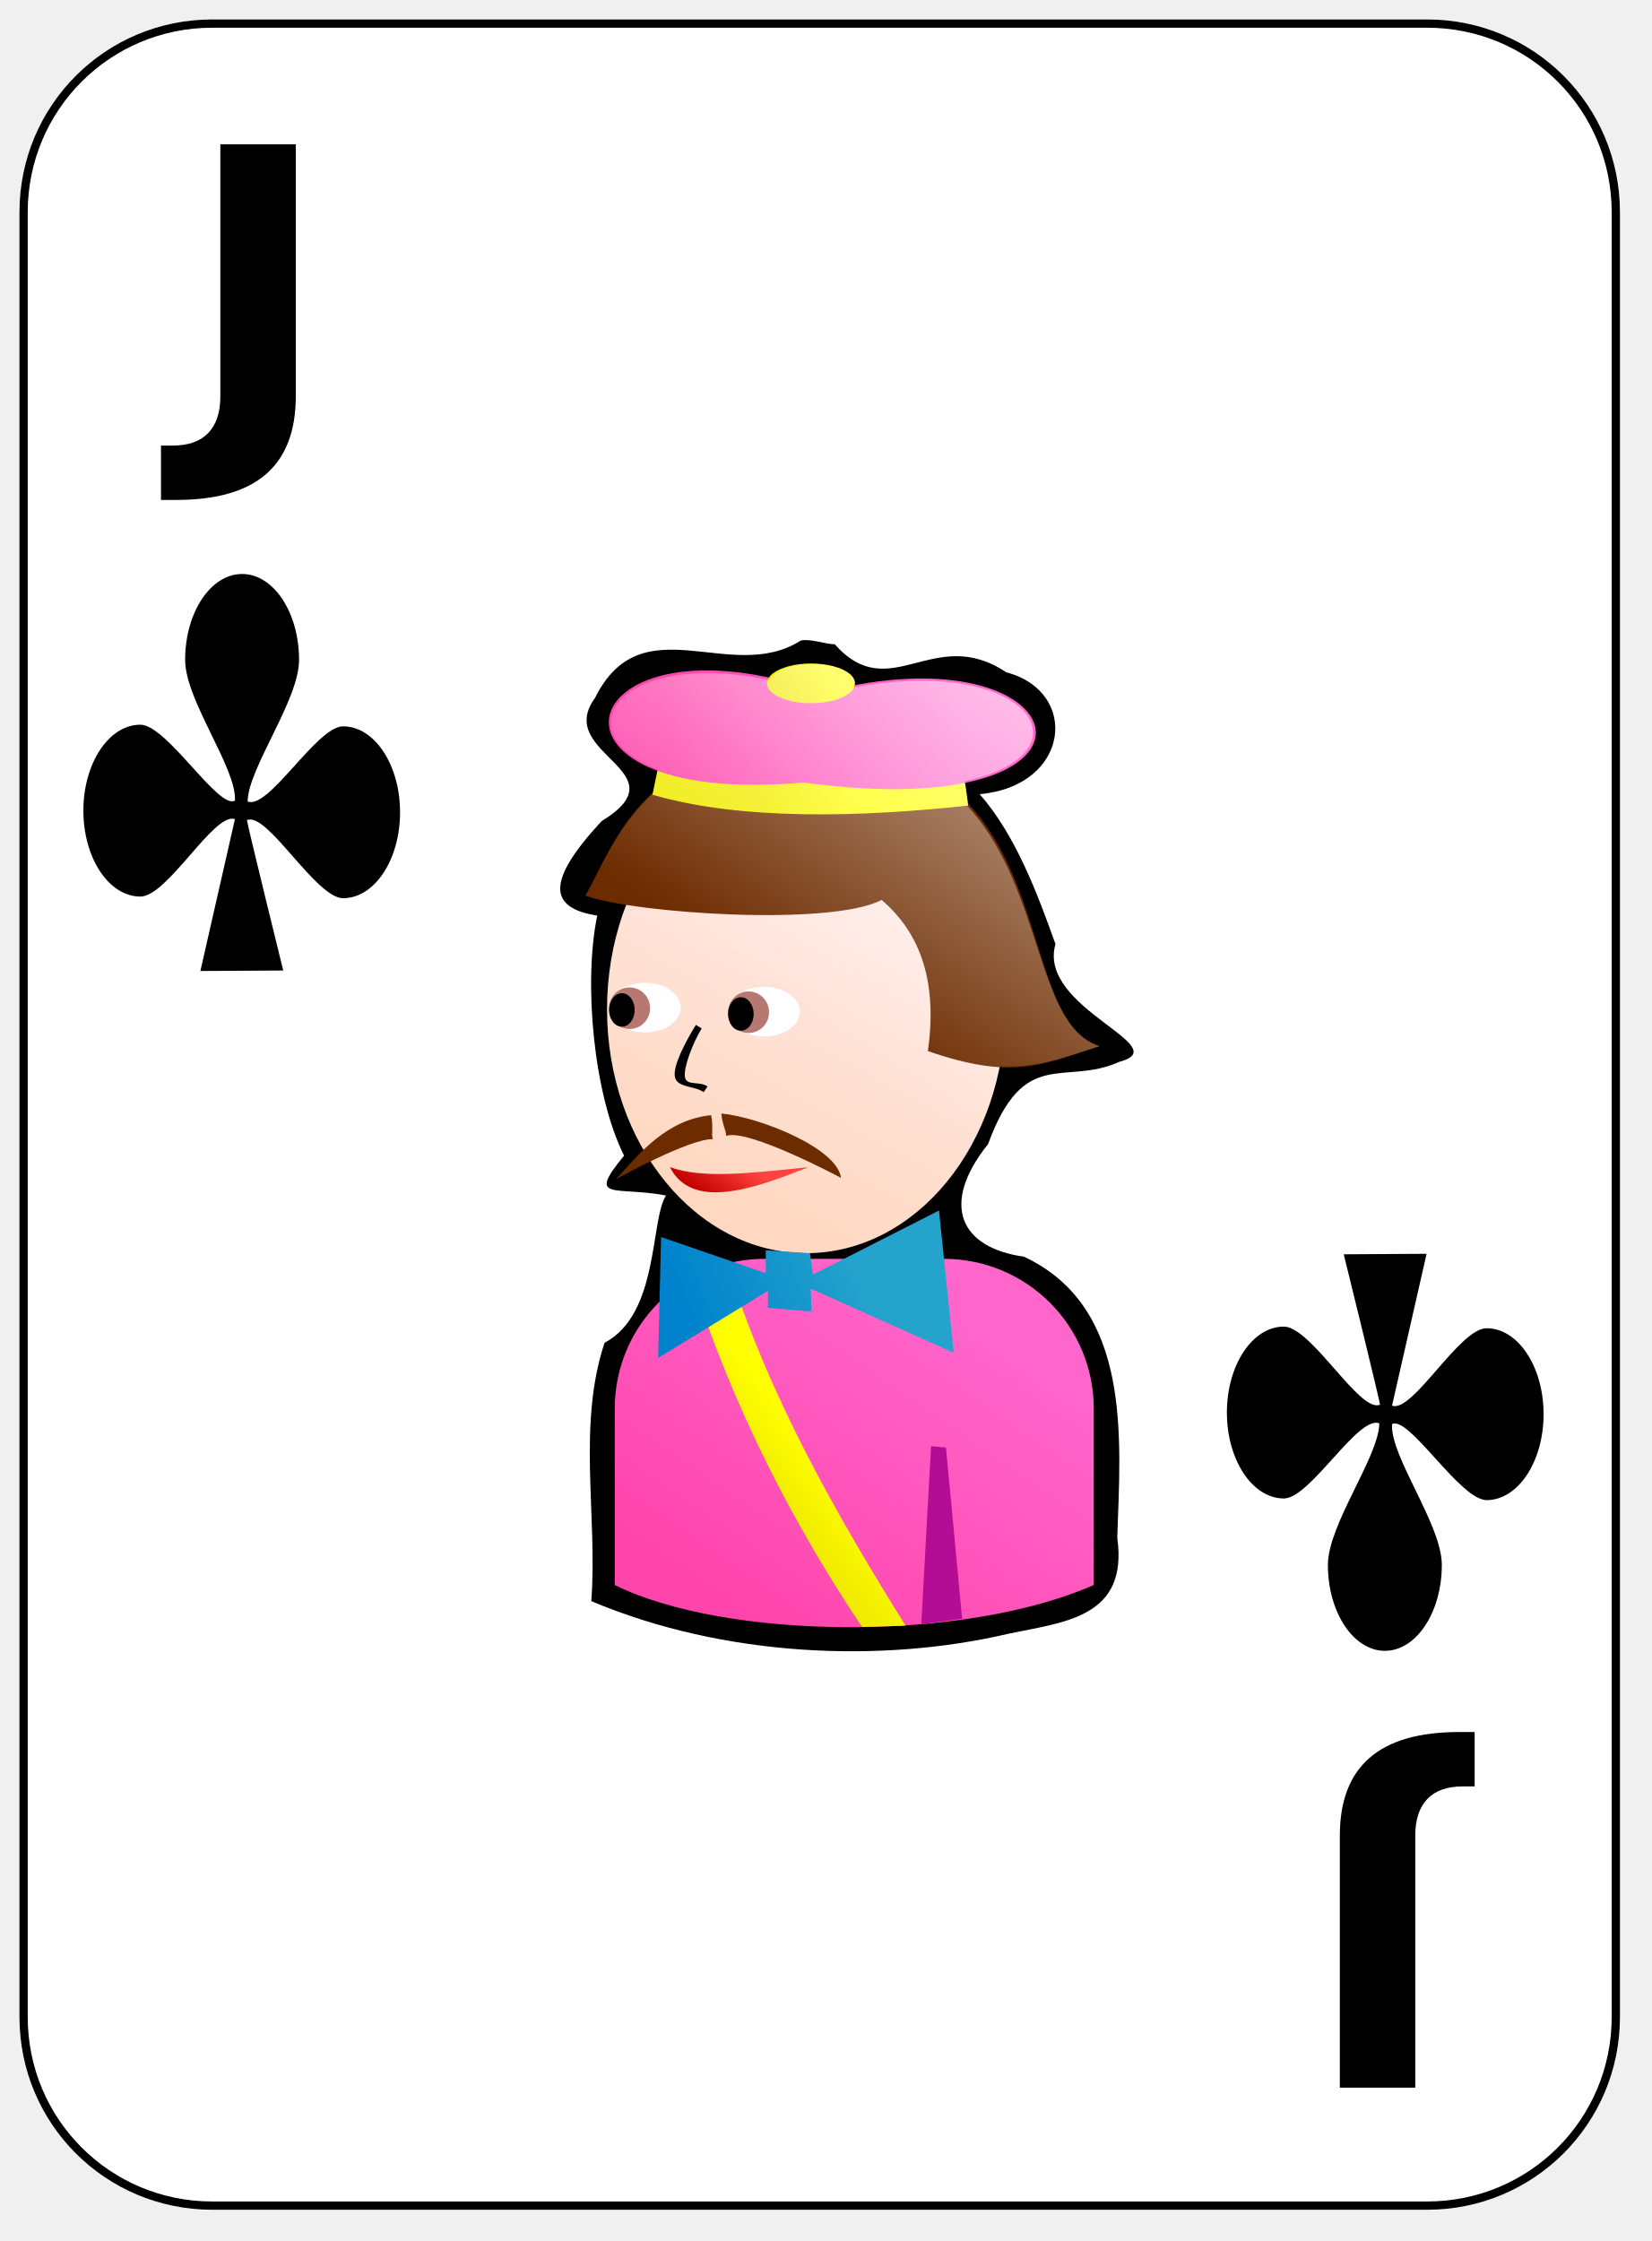
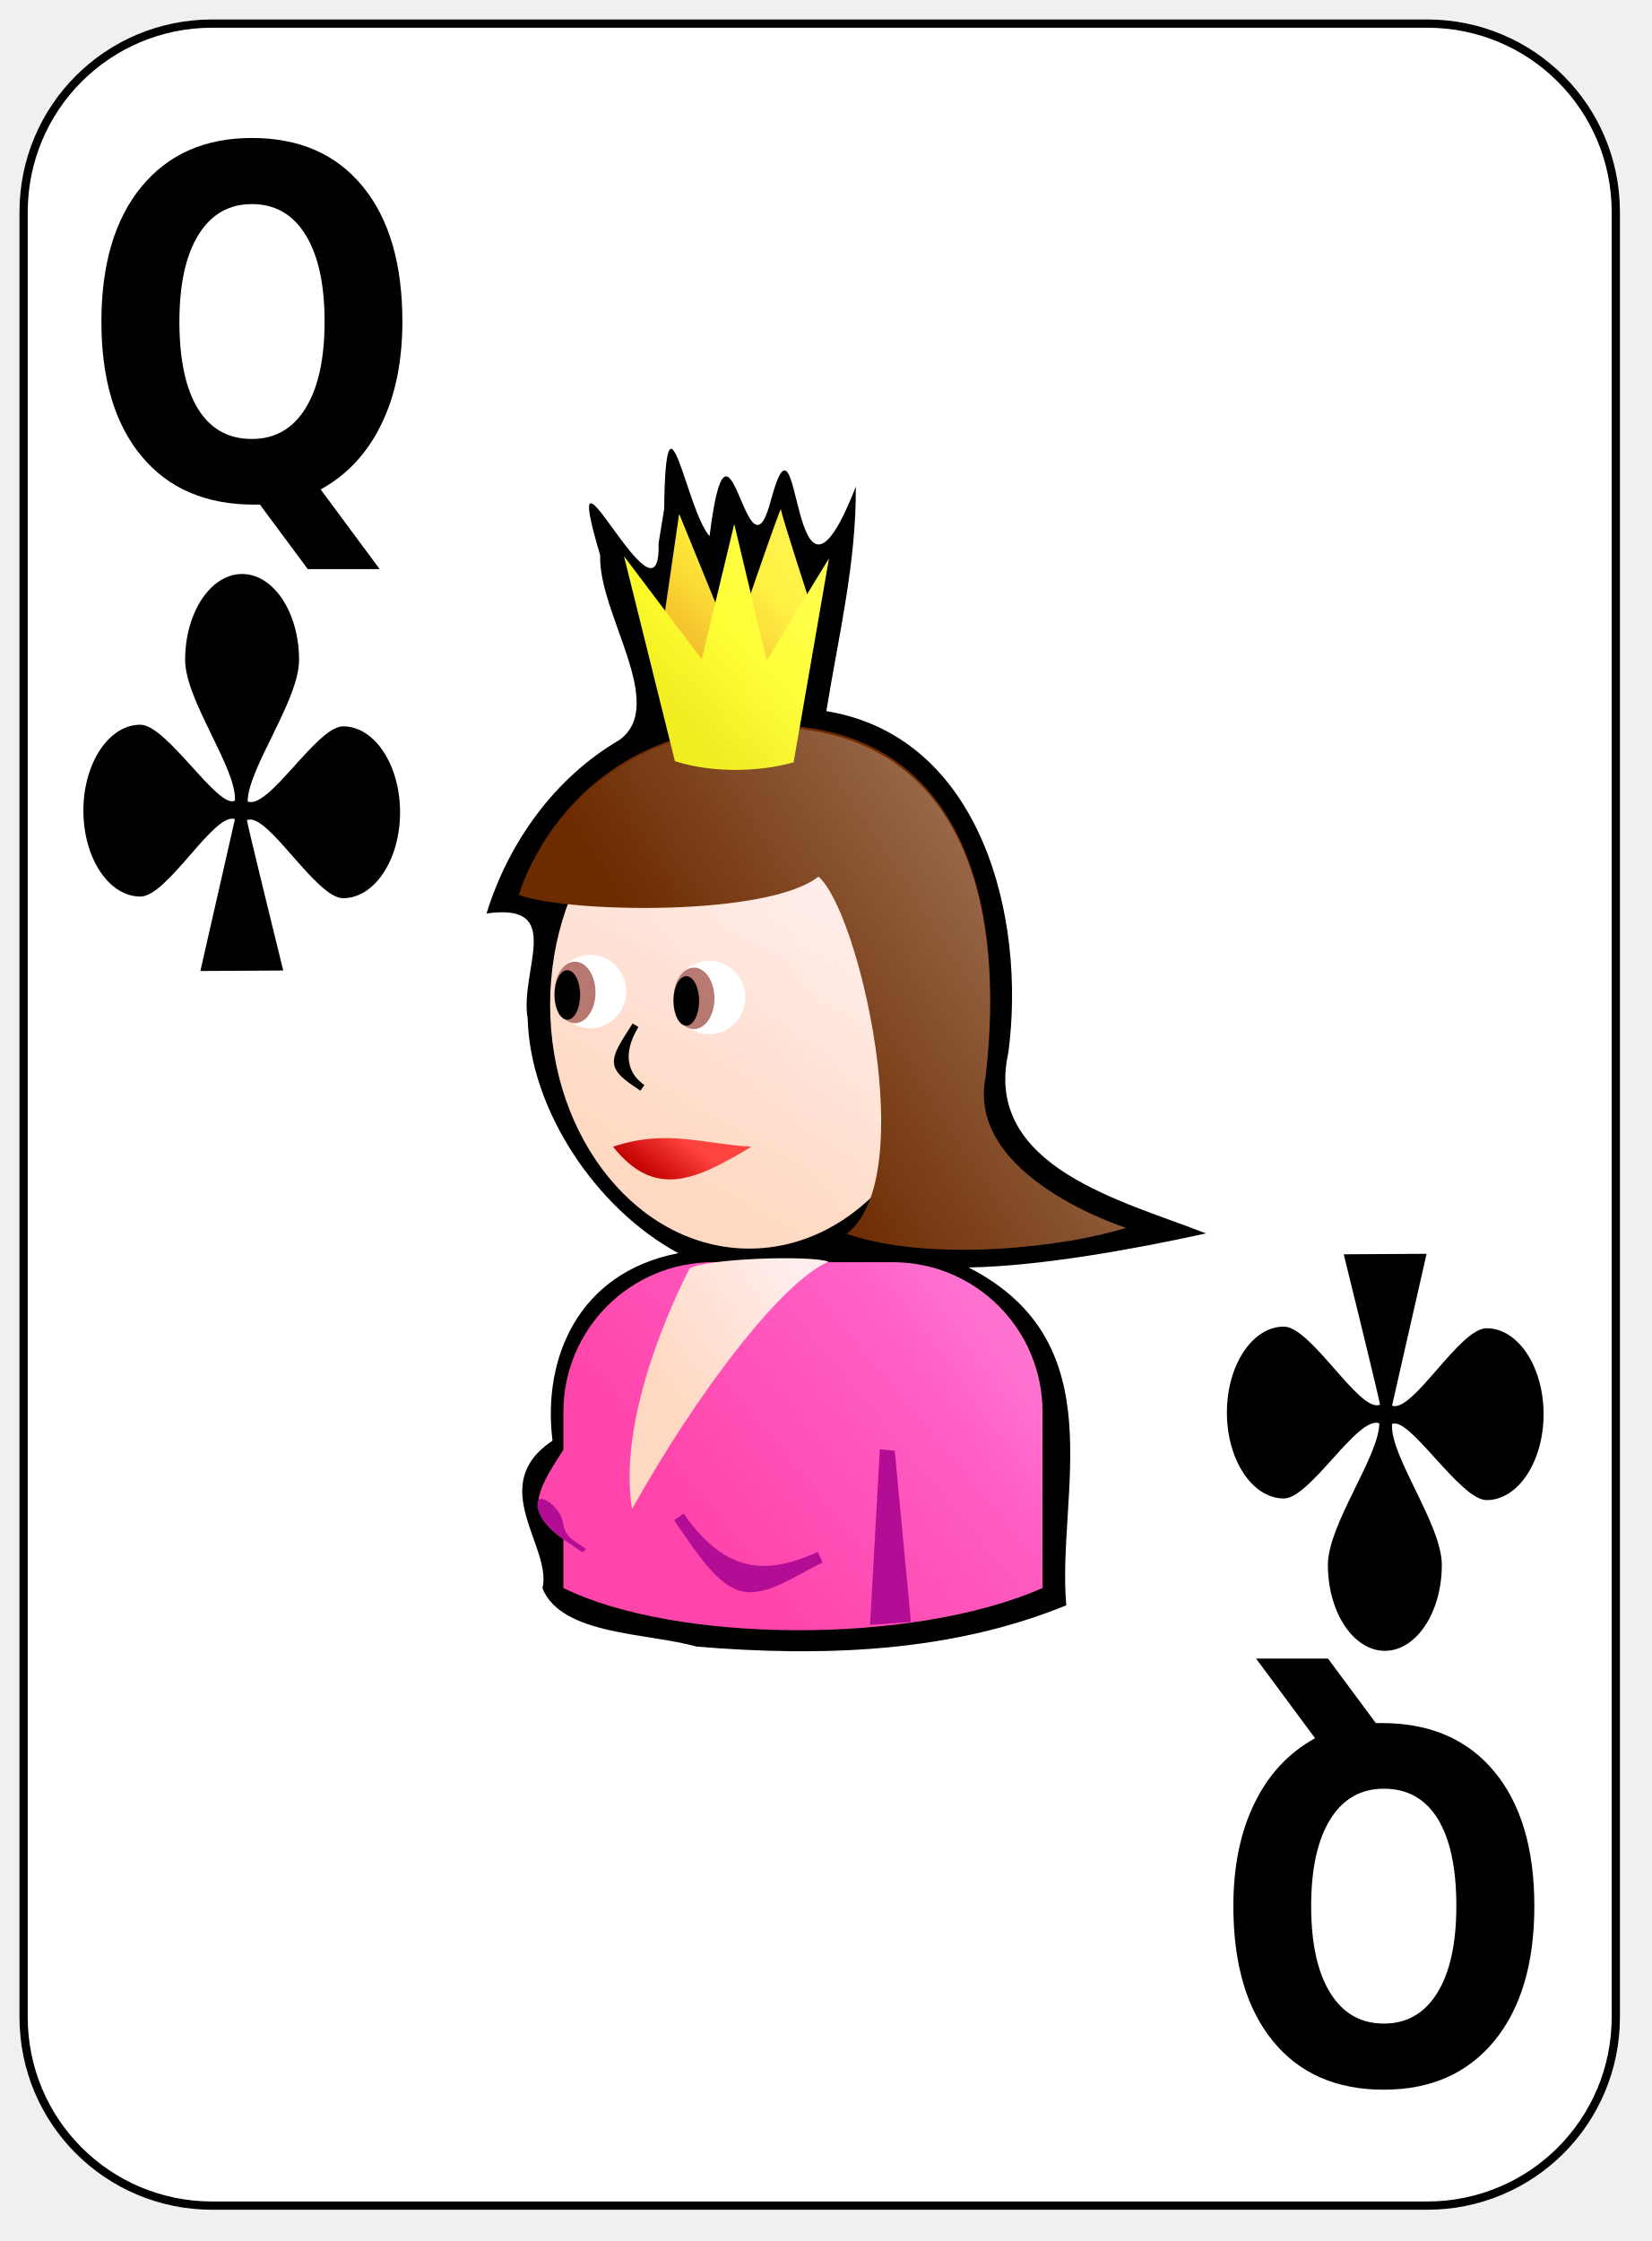
- <svg xmlns="http://www.w3.org/2000/svg" xmlns:xlink="http://www.w3.org/1999/xlink" version="1.0" x="0" y="0" preserveAspectRatio="xMinYMin meet" viewBox="0 0 140 190" height="190" id="svg2">
+ <svg xmlns="http://www.w3.org/2000/svg" xmlns:xlink="http://www.w3.org/1999/xlink" id="svg2" height="190" preserveAspectRatio="xMinYMin meet" viewBox="0 0 140 190" y="0" x="0" version="1.0">
  <defs id="defs3">
    <linearGradient id="linearGradient2060">
-       <stop style="stop-color:#ebf0d0;stop-opacity:1;" offset="0" id="stop2062" />
-       <stop style="stop-color:#ffffeb;stop-opacity:1;" offset="1" id="stop2064" />
+       <stop id="stop2062" offset="0" style="stop-color:#ebf0d0;stop-opacity:1;" />
+       <stop id="stop2064" offset="1" style="stop-color:#ffffeb;stop-opacity:1;" />
    </linearGradient>
-     <linearGradient x1="2" y1="63.1" x2="109" y2="128.695" id="linearGradient4853" xlink:href="#linearGradient2060" gradientUnits="userSpaceOnUse" gradientTransform="translate(0,-1)" />
-     <linearGradient xlink:href="#linearGradient5407" id="linearGradient2286" gradientUnits="userSpaceOnUse" x1="104.75" y1="57.469" x2="109.5" y2="55.781" />
+     <linearGradient gradientTransform="translate(0,-1)" gradientUnits="userSpaceOnUse" xlink:href="#linearGradient2060" id="linearGradient4853" y2="128.695" x2="109" y1="63.1" x1="2" />
    <linearGradient id="linearGradient6214">
-       <stop id="stop6216" offset="0" style="stop-color:#c10000;stop-opacity:1;" />
-       <stop id="stop6218" offset="1" style="stop-color:#ff433e;stop-opacity:1;" />
+       <stop style="stop-color:#c10000;stop-opacity:1;" offset="0" id="stop6216" />
+       <stop style="stop-color:#ff433e;stop-opacity:1;" offset="1" id="stop6218" />
    </linearGradient>
    <linearGradient id="linearGradient5417">
-       <stop style="stop-color:#f0a700;stop-opacity:1;" offset="0" id="stop5419" />
-       <stop style="stop-color:#ffed00;stop-opacity:1;" offset="1" id="stop5421" />
+       <stop id="stop5419" offset="0" style="stop-color:#f0a700;stop-opacity:1;" />
+       <stop id="stop5421" offset="1" style="stop-color:#ffed00;stop-opacity:1;" />
    </linearGradient>
    <linearGradient id="linearGradient5407">
-       <stop id="stop5409" offset="0" style="stop-color:#f0eb00;stop-opacity:1;" />
-       <stop id="stop5411" offset="1" style="stop-color:#ffff00;stop-opacity:1;" />
+       <stop style="stop-color:#f0eb00;stop-opacity:1;" offset="0" id="stop5409" />
+       <stop style="stop-color:#ffff00;stop-opacity:1;" offset="1" id="stop5411" />
    </linearGradient>
    <linearGradient id="linearGradient3865">
-       <stop id="stop3867" offset="0" style="stop-color:#0083cc;stop-opacity:1;" />
-       <stop id="stop3869" offset="1" style="stop-color:#24a4cc;stop-opacity:1;" />
+       <stop style="stop-color:#0083cc;stop-opacity:1;" offset="0" id="stop3867" />
+       <stop style="stop-color:#24a4cc;stop-opacity:1;" offset="1" id="stop3869" />
    </linearGradient>
    <linearGradient id="linearGradient3857">
-       <stop id="stop3859" offset="0" style="stop-color:#ffd8c1;stop-opacity:1;" />
-       <stop id="stop3861" offset="1" style="stop-color:#ffeded;stop-opacity:1;" />
+       <stop style="stop-color:#ffd8c1;stop-opacity:1;" offset="0" id="stop3859" />
+       <stop style="stop-color:#ffeded;stop-opacity:1;" offset="1" id="stop3861" />
    </linearGradient>
    <linearGradient id="linearGradient2580">
-       <stop id="stop2582" offset="0" style="stop-color:#ffffff;stop-opacity:1;" />
-       <stop id="stop2584" offset="1" style="stop-color:#ffffff;stop-opacity:0;" />
+       <stop style="stop-color:#ffffff;stop-opacity:1;" offset="0" id="stop2582" />
+       <stop style="stop-color:#ffffff;stop-opacity:0;" offset="1" id="stop2584" />
    </linearGradient>
    <linearGradient id="linearGradient3196">
-       <stop id="stop3198" offset="0" style="stop-color:#008200;stop-opacity:1;" />
-       <stop id="stop3200" offset="1" style="stop-color:#00d000;stop-opacity:1;" />
+       <stop style="stop-color:#008200;stop-opacity:1;" offset="0" id="stop3198" />
+       <stop style="stop-color:#00d000;stop-opacity:1;" offset="1" id="stop3200" />
    </linearGradient>
    <linearGradient id="linearGradient4408">
-       <stop id="stop4410" offset="0" style="stop-color:#ff44ab;stop-opacity:1;" />
-       <stop id="stop4412" offset="1" style="stop-color:#ff66cc;stop-opacity:1;" />
+       <stop style="stop-color:#ff44ab;stop-opacity:1;" offset="0" id="stop4410" />
+       <stop style="stop-color:#ff66cc;stop-opacity:1;" offset="1" id="stop4412" />
    </linearGradient>
-     <linearGradient xlink:href="#linearGradient4408" id="linearGradient34766" gradientUnits="userSpaceOnUse" gradientTransform="translate(-35.99098,2.4696)" x1="93.5" y1="62.938" x2="117.139" y2="57.702" />
-     <linearGradient xlink:href="#linearGradient5407" id="linearGradient34769" gradientUnits="userSpaceOnUse" gradientTransform="translate(-39.51848,2.5946)" x1="103.562" y1="65.109" x2="111.883" y2="62.671" />
-     <linearGradient xlink:href="#linearGradient3865" id="linearGradient34772" gradientUnits="userSpaceOnUse" gradientTransform="translate(-40.13643,3.506)" x1="98.818" y1="108.764" x2="112.891" y2="103.334" />
-     <linearGradient xlink:href="#linearGradient5407" id="linearGradient34775" gradientUnits="userSpaceOnUse" gradientTransform="translate(-35.99098,2.4696)" x1="101.393" y1="124.161" x2="105.545" y2="120.973" />
-     <linearGradient xlink:href="#linearGradient6214" id="linearGradient34782" gradientUnits="userSpaceOnUse" gradientTransform="matrix(0.144857,0,0,0.144857,17.45629,51.5584)" x1="294.246" y1="346.327" x2="312.092" y2="322.139" />
-     <linearGradient xlink:href="#linearGradient3857" id="linearGradient34797" gradientUnits="userSpaceOnUse" gradientTransform="matrix(0.186825,0,0,0.144857,-5.33661,38.2251)" x1="356.442" y1="437.499" x2="484.796" y2="256.18" />
-     <linearGradient xlink:href="#linearGradient4408" id="linearGradient35570" gradientTransform="scale(1.140394,0.87689)" x1="51.852" y1="154.546" x2="74.326" y2="129.502" gradientUnits="userSpaceOnUse" />
-     <linearGradient xlink:href="#linearGradient2580" id="linearGradient35622" gradientUnits="userSpaceOnUse" gradientTransform="matrix(0.186852,0,0,0.144857,-5.34103,38.2367)" x1="652.295" y1="77.395" x2="410.906" y2="344.417" />
-     <linearGradient y2="344.417" x2="410.906" y1="77.395" x1="652.295" gradientTransform="matrix(0.186852,0,0,0.144857,-5.33853,38.2367)" gradientUnits="userSpaceOnUse" id="linearGradient1400" xlink:href="#linearGradient2580" />
-     <linearGradient y2="57.702" x2="117.139" y1="62.938" x1="93.5" gradientTransform="translate(-35.99098,2.4696)" gradientUnits="userSpaceOnUse" id="linearGradient1404" xlink:href="#linearGradient4408" />
-     <linearGradient y2="62.671" x2="111.883" y1="65.109" x1="103.562" gradientTransform="translate(-39.51848,2.5946)" gradientUnits="userSpaceOnUse" id="linearGradient1407" xlink:href="#linearGradient5407" />
-     <linearGradient y2="103.334" x2="112.891" y1="108.764" x1="98.818" gradientTransform="translate(-40.13643,3.506)" gradientUnits="userSpaceOnUse" id="linearGradient1410" xlink:href="#linearGradient3865" />
-     <linearGradient y2="120.973" x2="105.545" y1="124.161" x1="101.393" gradientTransform="translate(-35.99098,2.4696)" gradientUnits="userSpaceOnUse" id="linearGradient1413" xlink:href="#linearGradient5407" />
-     <linearGradient y2="322.139" x2="312.092" y1="346.327" x1="294.246" gradientTransform="matrix(0.144857,0,0,0.144857,17.45629,51.5584)" gradientUnits="userSpaceOnUse" id="linearGradient1420" xlink:href="#linearGradient6214" />
-     <linearGradient y2="129.502" x2="74.326" y1="154.546" x1="51.852" gradientTransform="scale(1.140394,0.87689)" gradientUnits="userSpaceOnUse" id="linearGradient1432" xlink:href="#linearGradient4408" />
-     <linearGradient y2="256.18" x2="484.796" y1="437.499" x1="356.442" gradientTransform="matrix(0.186825,0,0,0.144857,-5.33661,38.2251)" gradientUnits="userSpaceOnUse" id="linearGradient1435" xlink:href="#linearGradient3857" />
+     <linearGradient xlink:href="#linearGradient3857" id="linearGradient7940" gradientUnits="userSpaceOnUse" gradientTransform="matrix(0.186825,0,0,0.144857,6.08865,313.5334)" x1="356.442" y1="437.499" x2="484.796" y2="256.18" />
+     <linearGradient xlink:href="#linearGradient4408" id="linearGradient7942" gradientUnits="userSpaceOnUse" gradientTransform="matrix(0.144857,0,0,0.144857,31.48385,326.1738)" x1="298.986" y1="540.539" x2="449.323" y2="415.539" />
+     <linearGradient xlink:href="#linearGradient5417" id="linearGradient7944" gradientUnits="userSpaceOnUse" x1="632" y1="146.362" x2="698" y2="85.362" />
+     <linearGradient xlink:href="#linearGradient5407" id="linearGradient7946" gradientUnits="userSpaceOnUse" x1="653" y1="210.362" x2="708" y2="160.362" />
+     <linearGradient xlink:href="#linearGradient6214" id="linearGradient7948" gradientUnits="userSpaceOnUse" gradientTransform="matrix(0.144857,0,0,0.144857,28.88155,325.5233)" x1="294.246" y1="346.327" x2="312.092" y2="322.139" />
+     <linearGradient xlink:href="#linearGradient3857" id="linearGradient7950" gradientUnits="userSpaceOnUse" gradientTransform="translate(18.4375,270.2081)" x1="53.127" y1="122.476" x2="65.8" y2="113.287" />
+     <linearGradient xlink:href="#linearGradient2580" id="linearGradient7952" gradientUnits="userSpaceOnUse" gradientTransform="translate(175.4375,261.211)" x1="-21.764" y1="46.291" x2="-101.909" y2="98.109" />
  </defs>
  <g id="layer1">
    <g id="g5630">
      <path style="fill:#ffffff;fill-opacity:1;stroke:black;stroke-width:0.7;stroke-miterlimit:4;stroke-dashoffset:0;stroke-opacity:1" d="M 18,2 L 121,2 C 129.864,2 137,9.136 137,18 L 137,171 C 137,179.864 129.864,187 121,187 L 18,187 C 9.136,187 2,179.864 2,171 L 2,18 C 2,9.136 9.136,2 18,2 z " id="rect1306" />
    </g>
    <g transform="translate(-448.5,-231.5)" id="g5495" />
  </g>
-   <path d="M 18.683,12.234 L 25.079,12.234 L 25.079,33.593 C 25.079,36.54 24.238,38.742 22.554,40.2 C 20.882,41.658 18.346,42.386 14.946,42.386 L 13.65,42.386 L 13.65,37.776 L 14.646,37.776 C 15.976,37.776 16.978,37.422 17.653,36.714 C 18.34,36.006 18.683,34.966 18.683,33.593 L 18.683,12.234" style="font-size:33.227;font-style:normal;font-variant:normal;font-weight:bold;font-stretch:normal;fill:#000000;fill-opacity:1;stroke:none;stroke-width:1px;stroke-linecap:butt;stroke-linejoin:miter;stroke-opacity:1;font-family:Bitstream Vera Sans;text-anchor:start;writing-mode:lr-tb" id="text1883" />
-   <path d="M 119.996,177 L 113.6,177 L 113.6,155.641 C 113.6,152.694 114.442,150.492 116.125,149.034 C 117.798,147.576 120.334,146.847 123.734,146.847 L 125.03,146.847 L 125.03,151.458 L 124.033,151.458 C 122.704,151.458 121.702,151.812 121.026,152.52 C 120.339,153.228 119.996,154.268 119.996,155.641 L 119.996,177" style="font-size:33.227;font-style:normal;font-variant:normal;font-weight:bold;font-stretch:normal;fill:#000000;fill-opacity:1;stroke:none;stroke-width:1px;stroke-linecap:butt;stroke-linejoin:miter;stroke-opacity:1;font-family:Bitstream Vera Sans;text-anchor:start;writing-mode:lr-tb" id="text4345" />
-   <path d="M 20.527,48.665 C 17.861,48.665 15.697,51.929 15.697,55.951 C 15.697,59.377 20.089,65.142 19.919,67.88 C 18.509,68.663 14.152,61.443 11.9,61.443 C 9.233,61.443 7.07,64.706 7.07,68.728 C 7.07,72.751 9.233,76.014 11.9,76.014 C 14.212,76.014 18.176,68.8 19.919,69.451 L 16.99,82.325 L 24.014,82.283 C 24.014,82.283 20.937,69.802 20.933,69.507 L 20.988,69.507 L 20.988,69.521 C 22.695,68.881 26.794,76.153 29.09,76.153 C 31.757,76.153 33.92,72.89 33.92,68.867 C 33.92,64.845 31.757,61.582 29.09,61.582 C 26.848,61.582 22.782,68.682 20.997,67.95 C 21.022,65.144 25.357,59.373 25.357,55.951 C 25.357,51.929 23.194,48.665 20.527,48.665 z " style="fill:#000000;fill-opacity:1;fill-rule:evenodd;stroke:none;stroke-width:1pt;stroke-linecap:butt;stroke-linejoin:miter;stroke-opacity:1" id="path908" />
-   <path d="M 117.418,139.963 C 120.085,139.963 122.248,136.699 122.248,132.677 C 122.248,129.25 117.856,123.485 118.027,120.747 C 119.437,119.965 123.794,127.185 126.046,127.185 C 128.712,127.185 130.875,123.921 130.875,119.899 C 130.875,115.877 128.712,112.613 126.046,112.613 C 123.733,112.613 119.77,119.827 118.027,119.176 L 120.956,106.302 L 113.932,106.344 C 113.932,106.344 117.009,118.825 117.013,119.121 L 116.957,119.121 L 116.957,119.107 C 115.25,119.746 111.152,112.474 108.855,112.474 C 106.189,112.474 104.025,115.738 104.025,119.76 C 104.025,123.782 106.189,127.046 108.855,127.046 C 111.098,127.046 115.163,119.945 116.948,120.678 C 116.923,123.483 112.588,129.254 112.588,132.677 C 112.588,136.699 114.752,139.963 117.418,139.963 z " style="fill:#000000;fill-opacity:1;fill-rule:evenodd;stroke:none;stroke-width:1pt;stroke-linecap:butt;stroke-linejoin:miter;stroke-opacity:1" id="path4322" />
-   <g id="g1438">
-     <path id="path2136" d="M 67.892,54.313 C 61.92,58.087 54.422,51.148 50.439,59.193 C 46.944,63.975 57.969,65.366 51.009,69.617 C 46.252,74.741 46.532,76.997 50.639,77.624 C 49.457,83.288 50.319,92.795 52.914,97.98 C 49.702,101.883 52.109,100.542 56.466,101.356 C 55.112,103.51 55.89,111.405 51.259,113.845 C 48.928,120.866 50.676,128.487 50.134,135.751 C 61.409,140.499 74.759,141.038 85.537,138.506 C 90.275,137.515 95.682,137.137 94.728,130.376 C 95.011,121.95 96.01,110.858 86.818,106.546 C 81.445,105.793 79.653,102.158 83.777,96.996 C 86.84,88.638 90.217,92.135 94.921,90.021 C 99.822,88.71 87.919,85.482 89.491,80.044 C 87.969,75.79 86.108,70.786 83.061,67.333 C 90.74,66.643 91.563,58.635 85.322,57.001 C 79.135,52.879 75.484,59.915 70.777,54.626 C 69.997,54.613 68.674,54.122 67.892,54.313 z " style="fill:#000000;fill-opacity:1;stroke:none;stroke-width:2;stroke-miterlimit:4;stroke-dashoffset:0;stroke-opacity:1" />
-     <path id="path2140" d="M 85.235,85.573 C 85.235,96.986 77.672,106.249 68.352,106.249 C 59.032,106.249 51.468,96.986 51.468,85.573 C 51.468,74.159 59.032,64.896 68.352,64.896 C 77.672,64.896 85.235,74.159 85.235,85.573 z " style="fill:url(#linearGradient1435);fill-opacity:1;stroke:none;stroke-width:2;stroke-miterlimit:4;stroke-dashoffset:0;stroke-opacity:1" />
-     <path id="path2142" d="M 64.845,106.727 C 57.796,106.727 52.12,112.403 52.12,119.452 L 52.12,134.381 C 61.5,139.03 81.646,139.275 92.739,134.381 L 92.739,119.452 C 92.739,112.403 87.063,106.727 80.014,106.727 L 64.845,106.727 z " style="fill:url(#linearGradient1432);fill-opacity:1;stroke:none;stroke-width:2;stroke-miterlimit:4;stroke-dashoffset:0;stroke-opacity:1" />
-     <path id="path2144" d="M 49.638,75.941 C 52.165,71.413 54.692,62.761 68.765,62.851 C 90.605,63.49 85.395,86.232 93.216,88.686 C 88.363,90.264 85.917,91.615 78.675,89.116 C 79.467,83.418 78.176,79.238 74.75,76.301 C 70.481,78.54 54.011,77.476 49.638,75.941 z " style="fill:#6d2b00;fill-opacity:1;fill-rule:evenodd;stroke:none;stroke-width:1.537px;stroke-linecap:butt;stroke-linejoin:miter;stroke-opacity:1" />
-     <g transform="matrix(0.144857,0,0,9.790296e-2,17.25788,62.2885)" id="g2146">
-       <path id="path2148" d="M 353,245.862 C 353,257.73 343.592,267.362 332,267.362 C 320.408,267.362 311,257.73 311,245.862 C 311,233.994 320.408,224.362 332,224.362 C 343.592,224.362 353,233.994 353,245.862 z " style="fill:#ffffff;fill-opacity:1;stroke:none;stroke-width:2;stroke-miterlimit:4;stroke-dashoffset:0;stroke-opacity:1" transform="translate(-4,-6)" />
-       <path id="path2150" d="M 353,245.862 C 353,257.73 343.592,267.362 332,267.362 C 320.408,267.362 311,257.73 311,245.862 C 311,233.994 320.408,224.362 332,224.362 C 343.592,224.362 353,233.994 353,245.862 z " style="fill:#b67870;fill-opacity:1;stroke:none;stroke-width:2;stroke-miterlimit:4;stroke-dashoffset:0;stroke-opacity:1" transform="matrix(0.571429,0,0,0.83721,129.2857,34.52408)" />
-       <path id="path2152" d="M 353,245.862 C 353,257.73 343.592,267.362 332,267.362 C 320.408,267.362 311,257.73 311,245.862 C 311,233.994 320.408,224.362 332,224.362 C 343.592,224.362 353,233.994 353,245.862 z " style="fill:#000000;fill-opacity:1;stroke:none;stroke-width:2;stroke-miterlimit:4;stroke-dashoffset:0;stroke-opacity:1" transform="matrix(0.357143,0,0,0.674419,195.9286,76.04816)" />
+   <path id="text1481" style="font-size:37.419;font-style:normal;font-variant:normal;font-weight:bold;font-stretch:normal;fill:#000000;fill-opacity:1;stroke:none;stroke-width:1px;stroke-linecap:butt;stroke-linejoin:miter;stroke-opacity:1;font-family:Bitstream Vera Sans;text-anchor:start;writing-mode:lr-tb" d="M 22.039,42.783 L 21.54,42.783 C 17.453,42.783 14.275,41.416 12.004,38.683 C 9.734,35.951 8.598,32.146 8.598,27.27 C 8.598,22.408 9.728,18.596 11.988,15.837 C 14.258,13.077 17.381,11.698 21.358,11.698 C 25.378,11.698 28.507,13.064 30.744,15.797 C 32.992,18.529 34.117,22.354 34.117,27.27 C 34.117,30.646 33.518,33.553 32.322,35.991 C 31.137,38.429 29.426,40.264 27.189,41.497 L 32.189,48.248 L 26.092,48.248 L 22.039,42.783 M 21.358,17.304 C 19.408,17.304 17.896,18.174 16.822,19.916 C 15.748,21.657 15.211,24.109 15.211,27.27 C 15.211,30.485 15.737,32.95 16.789,34.665 C 17.841,36.366 19.364,37.217 21.358,37.217 C 23.318,37.217 24.835,36.346 25.91,34.604 C 26.984,32.863 27.521,30.418 27.521,27.27 C 27.521,24.109 26.984,21.657 25.91,19.916 C 24.835,18.174 23.318,17.304 21.358,17.304" />
+   <path id="text4064" style="font-size:37.419;font-style:normal;font-variant:normal;font-weight:bold;font-stretch:normal;fill:#000000;fill-opacity:1;stroke:none;stroke-width:1px;stroke-linecap:butt;stroke-linejoin:miter;stroke-opacity:1;font-family:Bitstream Vera Sans;text-anchor:start;writing-mode:lr-tb" d="M 116.651,146.088 L 117.15,146.088 C 121.237,146.088 124.415,147.454 126.686,150.187 C 128.956,152.919 130.092,156.724 130.092,161.6 C 130.092,166.463 128.962,170.274 126.702,173.033 C 124.432,175.793 121.309,177.172 117.332,177.172 C 113.312,177.172 110.183,175.806 107.946,173.073 C 105.698,170.341 104.573,166.516 104.573,161.6 C 104.573,158.224 105.171,155.317 106.368,152.879 C 107.553,150.441 109.264,148.606 111.501,147.373 L 106.501,140.622 L 112.598,140.622 L 116.651,146.088 M 117.332,171.566 C 119.282,171.566 120.794,170.696 121.868,168.954 C 122.942,167.213 123.479,164.761 123.479,161.6 C 123.479,158.385 122.953,155.92 121.901,154.205 C 120.849,152.504 119.326,151.653 117.332,151.653 C 115.372,151.653 113.855,152.524 112.78,154.266 C 111.706,156.007 111.169,158.452 111.169,161.6 C 111.169,164.761 111.706,167.213 112.78,168.954 C 113.855,170.696 115.372,171.566 117.332,171.566" />
+   <path id="path908" style="fill:#000000;fill-opacity:1;fill-rule:evenodd;stroke:none;stroke-width:1pt;stroke-linecap:butt;stroke-linejoin:miter;stroke-opacity:1" d="M 20.527,48.665 C 17.861,48.665 15.697,51.929 15.697,55.951 C 15.697,59.377 20.089,65.142 19.919,67.88 C 18.509,68.663 14.152,61.443 11.9,61.443 C 9.233,61.443 7.07,64.706 7.07,68.728 C 7.07,72.751 9.233,76.014 11.9,76.014 C 14.212,76.014 18.176,68.8 19.919,69.451 L 16.99,82.325 L 24.014,82.283 C 24.014,82.283 20.937,69.802 20.933,69.507 L 20.988,69.507 L 20.988,69.521 C 22.695,68.881 26.794,76.153 29.09,76.153 C 31.757,76.153 33.92,72.89 33.92,68.867 C 33.92,64.845 31.757,61.582 29.09,61.582 C 26.848,61.582 22.782,68.682 20.997,67.95 C 21.022,65.144 25.357,59.373 25.357,55.951 C 25.357,51.929 23.194,48.665 20.527,48.665 z " />
+   <path id="path4052" style="fill:#000000;fill-opacity:1;fill-rule:evenodd;stroke:none;stroke-width:1pt;stroke-linecap:butt;stroke-linejoin:miter;stroke-opacity:1" d="M 117.418,139.963 C 120.085,139.963 122.248,136.699 122.248,132.677 C 122.248,129.25 117.856,123.485 118.027,120.747 C 119.437,119.965 123.794,127.185 126.046,127.185 C 128.712,127.185 130.875,123.921 130.875,119.899 C 130.875,115.877 128.712,112.613 126.046,112.613 C 123.733,112.613 119.77,119.827 118.027,119.176 L 120.956,106.302 L 113.932,106.344 C 113.932,106.344 117.009,118.825 117.013,119.121 L 116.957,119.121 L 116.957,119.107 C 115.25,119.746 111.152,112.474 108.855,112.474 C 106.189,112.474 104.025,115.738 104.025,119.76 C 104.025,123.782 106.189,127.046 108.855,127.046 C 111.098,127.046 115.163,119.945 116.948,120.678 C 116.923,123.483 112.588,129.254 112.588,132.677 C 112.588,136.699 114.752,139.963 117.418,139.963 z " />
+   <g id="g4494" transform="translate(-16.25,-275.6968)">
+     <path id="path2033" d="M 72.088,321.754 C 72.336,330.143 63.313,309.912 67.138,322.772 C 66.96,327.717 72.883,335.418 68.781,338.427 C 63.292,341.628 59.366,347.109 57.5,353.146 C 64.224,352.191 60.283,357.953 60.989,362.048 C 61.194,369.798 66.79,378.181 73.764,381.946 C 65.298,383.578 62.224,390.831 63.095,397.839 C 57.401,401.663 63.086,406.823 62.244,410.364 C 63.864,414.354 71.184,414.128 75.312,415.302 C 85.834,416.173 96.753,415.847 106.656,411.802 C 105.832,402.377 110.893,389.536 98.367,383.158 C 104.591,383.042 112.466,381.587 118.5,380.271 C 111.636,377.562 99.575,374.693 101.741,364.963 C 103.275,353.498 99.468,338.14 86.312,335.989 C 87.341,329.667 88.861,323.399 88.812,316.958 C 83.135,331.469 84.266,308.138 81.594,318.176 C 79.54,325.979 78.071,307.799 76.412,321.153 C 74.439,318.97 72.711,307.115 72.56,318.878 L 72.088,321.754 z " style="fill:#000000;fill-opacity:1;stroke:none;stroke-width:2;stroke-miterlimit:4;stroke-dashoffset:0;stroke-opacity:1" />
+     <path id="path2037" d="M 96.661,360.881 C 96.661,372.294 89.097,381.557 79.777,381.557 C 70.457,381.557 62.893,372.294 62.893,360.881 C 62.893,349.468 70.457,340.205 79.777,340.205 C 89.097,340.205 96.661,349.468 96.661,360.881 z " style="fill:url(#linearGradient7940);fill-opacity:1;stroke:none;stroke-width:2;stroke-miterlimit:4;stroke-dashoffset:0;stroke-opacity:1" />
+     <path id="path2039" d="M 76.737,382.709 C 69.688,382.709 64.018,388.379 64.018,395.428 L 64.018,398.615 C 62.841,400.449 61.685,402.169 61.924,403.584 C 62.101,404.629 63.017,405.477 64.018,406.209 L 64.018,410.334 C 73.398,414.983 93.55,415.228 104.643,410.334 L 104.643,395.428 C 104.643,388.379 98.974,382.709 91.924,382.709 L 76.737,382.709 z " style="fill:url(#linearGradient7942);fill-opacity:1;stroke:none;stroke-width:2;stroke-miterlimit:4;stroke-dashoffset:0;stroke-opacity:1" />
+     <path id="path2041" d="M 60.238,351.58 C 60.238,351.58 64.135,337.449 80.85,337.169 C 97.284,336.89 101.67,351.052 99.817,367.002 C 98.104,375.503 111.718,379.787 111.718,379.787 C 106.865,381.364 95.266,382.801 88.024,380.303 C 94.312,375.581 89.07,352.955 85.645,350.019 C 81.376,353.407 64.611,353.114 60.238,351.58 z " style="fill:#6d2b00;fill-opacity:1;fill-rule:evenodd;stroke:none;stroke-width:1.537px;stroke-linecap:butt;stroke-linejoin:miter;stroke-opacity:1" />
+     <g transform="matrix(0.144857,0,0,0.144857,28.88155,325.5233)" id="g2043">
+       <path id="path2045" d="M 353,245.862 C 353,257.73 343.592,267.362 332,267.362 C 320.408,267.362 311,257.73 311,245.862 C 311,233.994 320.408,224.362 332,224.362 C 343.592,224.362 353,233.994 353,245.862 z " style="fill:#ffffff;fill-opacity:1;stroke:none;stroke-width:2;stroke-miterlimit:4;stroke-dashoffset:0;stroke-opacity:1" transform="translate(-4,-6)" />
+       <path id="path2047" d="M 353,245.862 C 353,257.73 343.592,267.362 332,267.362 C 320.408,267.362 311,257.73 311,245.862 C 311,233.994 320.408,224.362 332,224.362 C 343.592,224.362 353,233.994 353,245.862 z " style="fill:#b67870;fill-opacity:1;stroke:none;stroke-width:2;stroke-miterlimit:4;stroke-dashoffset:0;stroke-opacity:1" transform="matrix(0.571429,0,0,0.83721,129.2857,34.52408)" />
+       <path id="path2049" d="M 353,245.862 C 353,257.73 343.592,267.362 332,267.362 C 320.408,267.362 311,257.73 311,245.862 C 311,233.994 320.408,224.362 332,224.362 C 343.592,224.362 353,233.994 353,245.862 z " style="fill:#000000;fill-opacity:1;stroke:none;stroke-width:2;stroke-miterlimit:4;stroke-dashoffset:0;stroke-opacity:1" transform="matrix(0.357143,0,0,0.674419,195.9286,76.04816)" />
    </g>
-     <g transform="matrix(0.144857,0,0,9.790296e-2,7.16938,61.9476)" id="g2154">
-       <path id="path2156" d="M 353,245.862 C 353,257.73 343.592,267.362 332,267.362 C 320.408,267.362 311,257.73 311,245.862 C 311,233.994 320.408,224.362 332,224.362 C 343.592,224.362 353,233.994 353,245.862 z " style="fill:#ffffff;fill-opacity:1;stroke:none;stroke-width:2;stroke-miterlimit:4;stroke-dashoffset:0;stroke-opacity:1" transform="translate(-4,-6)" />
-       <path id="path2158" d="M 353,245.862 C 353,257.73 343.592,267.362 332,267.362 C 320.408,267.362 311,257.73 311,245.862 C 311,233.994 320.408,224.362 332,224.362 C 343.592,224.362 353,233.994 353,245.862 z " style="fill:#b67870;fill-opacity:1;stroke:none;stroke-width:2;stroke-miterlimit:4;stroke-dashoffset:0;stroke-opacity:1" transform="matrix(0.571429,0,0,0.83721,129.2857,34.52408)" />
-       <path id="path2160" d="M 353,245.862 C 353,257.73 343.592,267.362 332,267.362 C 320.408,267.362 311,257.73 311,245.862 C 311,233.994 320.408,224.362 332,224.362 C 343.592,224.362 353,233.994 353,245.862 z " style="fill:#000000;fill-opacity:1;stroke:none;stroke-width:2;stroke-miterlimit:4;stroke-dashoffset:0;stroke-opacity:1" transform="matrix(0.357143,0,0,0.674419,195.9286,76.04816)" />
+     <g transform="matrix(0.119803,0,0,9.705316e-2,-1.4031,317.8753)" id="g2051">
+       <path style="fill:url(#linearGradient7944);fill-opacity:1;fill-rule:evenodd;stroke:none;stroke-width:1px;stroke-linecap:butt;stroke-linejoin:miter;stroke-opacity:1" d="M 618,99.362 L 628,14.362 L 666,129.362 C 666,129.362 700,6.362 700,10.362 C 700,14.362 723,101.362 723,101.362 L 705,171.362 L 628,171.362 L 618,99.362 z " id="path2053" />
+       <path style="fill:url(#linearGradient7946);fill-opacity:1;fill-rule:evenodd;stroke:none;stroke-width:1px;stroke-linecap:butt;stroke-linejoin:miter;stroke-opacity:1" d="M 589,51.362 L 625,230.362 C 652,241.029 685,239.696 709,231.362 L 734,53.362 L 690,142.362 L 667,23.362 L 644,141.362 L 589,51.362 z " id="path2055" />
    </g>
-     <path id="path2162" d="M 56.801,98.955 C 58.65,102.577 63.702,100.898 68.529,98.955 C 63.205,99.514 59.536,99.924 56.801,98.955 z " style="fill:url(#linearGradient1420);fill-opacity:1;fill-rule:evenodd;stroke:none;stroke-width:1px;stroke-linecap:butt;stroke-linejoin:miter;stroke-opacity:1" />
-     <path id="path2164" d="M 78.943,122.606 L 80.206,122.729 L 81.578,137.242 L 78.112,137.708 L 78.943,122.606 z " style="fill:#b30d95;fill-opacity:1;stroke:none;stroke-width:2;stroke-miterlimit:4;stroke-dashoffset:0;stroke-opacity:1" />
-     <path style="fill:#000000;fill-opacity:1;fill-rule:evenodd;stroke:none;stroke-width:1px;stroke-linecap:butt;stroke-linejoin:miter;stroke-opacity:1" d="M 58.999,86.897 C 58.207,88.184 57.054,90.299 57.218,91.272 C 57.382,92.244 58.87,92.034 59.66,92.595 L 59.991,92.117 C 59.297,91.624 58.208,92.109 58.073,91.309 C 57.938,90.51 58.754,88.394 59.495,87.191 L 58.999,86.897 z " id="path2166" />
-     <path style="stroke-opacity:1;stroke-linejoin:miter;stroke-linecap:butt;stroke-width:1px;stroke:none;fill-rule:evenodd;fill-opacity:1;fill:#6d2b00" d="M 60.293,94.55 C 56.489,94.928 54.16,97.851 52.232,99.97 C 52.232,99.97 58.469,96.514 60.433,96.584 C 60.293,96.093 60.503,95.462 60.293,94.55 z " id="path2168" />
-     <path style="stroke-opacity:1;stroke-linejoin:miter;stroke-linecap:butt;stroke-width:1px;stroke:none;fill-rule:evenodd;fill-opacity:1;fill:#6d2b00" d="M 61.161,94.405 C 64.543,94.751 71.007,97.375 71.307,99.865 C 71.307,99.865 63.422,95.647 61.568,96.302 C 61.555,95.791 61.233,95.338 61.161,94.405 z " id="path2170" />
-     <path id="path2172" d="M 58.633,108.399 C 62.266,119.622 67.337,129.345 73.095,137.943 L 76.781,137.831 C 71.043,128.623 65.056,118.228 61.63,107.02 C 61.63,107.02 59.594,107.644 58.633,108.399 z " style="fill:url(#linearGradient1413);fill-opacity:1;fill-rule:evenodd;stroke:none;stroke-width:1px;stroke-linecap:butt;stroke-linejoin:miter;stroke-opacity:1" />
-     <path id="path2174" d="M 56.051,104.881 L 55.801,115.131 L 65.114,109.443 L 65.114,110.881 L 68.801,111.193 L 68.739,109.256 L 80.864,114.693 L 79.614,102.631 L 68.926,108.068 L 68.676,106.256 L 64.926,106.006 L 64.926,107.943 L 56.051,104.881 z " style="fill:url(#linearGradient1410);fill-opacity:1;fill-rule:evenodd;stroke:none;stroke-width:1px;stroke-linecap:butt;stroke-linejoin:miter;stroke-opacity:1" />
-     <path style="fill:url(#linearGradient1407);fill-opacity:1;fill-rule:evenodd;stroke:none;stroke-width:1px;stroke-linecap:butt;stroke-linejoin:miter;stroke-opacity:1" d="M 55.857,64.782 L 55.319,67.382 C 62.986,69.611 73.227,69.259 82.081,68.301 C 82.063,67.942 81.732,65.782 81.732,65.782 C 73.211,66.657 62.315,66.595 55.857,64.782 z " id="path2176" />
-     <path style="fill:url(#linearGradient1404);fill-opacity:1;fill-rule:evenodd;stroke:none;stroke-width:1px;stroke-linecap:butt;stroke-linejoin:miter;stroke-opacity:1" d="M 68.107,66.345 C 96.627,70.178 91.586,52.949 69.669,58.72 C 48.523,51.261 43.44,68.553 68.107,66.345 z " id="path2178" />
-     <path style="stroke-opacity:1;stroke-dashoffset:0;stroke-miterlimit:4;stroke-width:2;stroke:none;fill-opacity:1;fill:url(#linearGradient2286)" id="path2180" d="M 110.812 56.406 A 3.719 1.656 0 1 1  103.375,56.406 A 3.719 1.656 0 1 1  110.812 56.406 z" transform="translate(-38.33098,1.5321)" />
-     <path id="path2182" d="M 68.768,56.294 C 66.957,56.294 65.63,56.905 65.298,57.669 C 52.417,54.947 47.716,62.153 55.766,65.231 L 55.36,67.294 C 52.361,70.083 50.967,73.572 49.64,75.95 C 50.391,76.214 51.861,76.447 53.203,76.669 C 52.136,79.38 51.484,82.365 51.484,85.575 C 51.484,90.046 52.668,94.16 54.641,97.544 C 53.791,98.36 52.929,99.217 52.234,99.981 C 52.234,99.981 53.692,99.203 55.235,98.45 C 58.262,103.071 62.832,106.102 68.018,106.231 L 64.923,106.013 L 64.923,106.731 L 64.861,106.731 C 63.945,106.731 63.033,106.83 62.173,107.013 L 56.047,104.888 L 55.922,110.419 C 53.593,112.723 52.14,115.9 52.14,119.45 L 52.14,134.387 C 57.098,136.844 65.034,137.999 73.081,137.887 C 73.094,137.907 73.099,137.931 73.112,137.95 L 76.8,137.856 C 76.75,137.776 76.694,137.687 76.644,137.606 C 77.139,137.574 77.622,137.523 78.113,137.481 L 78.113,137.731 L 81.582,137.262 L 81.582,137.231 C 85.717,136.652 89.604,135.771 92.74,134.387 L 92.74,119.45 C 92.74,112.412 87.086,106.748 80.051,106.731 L 79.613,102.638 L 71.581,106.731 L 68.736,106.731 L 68.674,106.263 L 68.455,106.263 C 76.382,106.209 82.973,99.446 84.739,90.388 C 87.841,90.55 90.083,89.726 93.24,88.7 C 87.756,86.979 88.506,75.382 82.02,68.325 C 82.04,68.323 82.062,68.327 82.082,68.325 C 82.067,68.028 81.88,66.751 81.801,66.231 C 92.792,63.846 87.339,55.39 72.112,58.325 C 72.198,58.185 72.487,58.102 72.487,57.95 C 72.487,57.036 70.821,56.294 68.768,56.294 z " style="fill:url(#linearGradient1400);fill-opacity:1;stroke:none;stroke-width:2;stroke-miterlimit:4;stroke-dashoffset:0;stroke-opacity:1" />
+     <g transform="matrix(0.144857,0,0,0.144857,18.79305,325.0188)" id="g2057">
+       <path id="path2059" d="M 353,245.862 C 353,257.73 343.592,267.362 332,267.362 C 320.408,267.362 311,257.73 311,245.862 C 311,233.994 320.408,224.362 332,224.362 C 343.592,224.362 353,233.994 353,245.862 z " style="fill:#ffffff;fill-opacity:1;stroke:none;stroke-width:2;stroke-miterlimit:4;stroke-dashoffset:0;stroke-opacity:1" transform="translate(-4,-6)" />
+       <path id="path2061" d="M 353,245.862 C 353,257.73 343.592,267.362 332,267.362 C 320.408,267.362 311,257.73 311,245.862 C 311,233.994 320.408,224.362 332,224.362 C 343.592,224.362 353,233.994 353,245.862 z " style="fill:#b67870;fill-opacity:1;stroke:none;stroke-width:2;stroke-miterlimit:4;stroke-dashoffset:0;stroke-opacity:1" transform="matrix(0.571429,0,0,0.83721,129.2857,34.52408)" />
+       <path id="path2063" d="M 353,245.862 C 353,257.73 343.592,267.362 332,267.362 C 320.408,267.362 311,257.73 311,245.862 C 311,233.994 320.408,224.362 332,224.362 C 343.592,224.362 353,233.994 353,245.862 z " style="fill:#000000;fill-opacity:1;stroke:none;stroke-width:2;stroke-miterlimit:4;stroke-dashoffset:0;stroke-opacity:1" transform="matrix(0.357143,0,0,0.674419,195.9286,76.04816)" />
+     </g>
+     <path id="path2065" d="M 68.227,372.92 C 71.757,377.333 75.162,375.82 79.954,372.92 C 75.667,372.667 72.766,371.406 68.227,372.92 z " style="fill:url(#linearGradient7948);fill-opacity:1;fill-rule:evenodd;stroke:none;stroke-width:1px;stroke-linecap:butt;stroke-linejoin:miter;stroke-opacity:1" />
+     <path id="path2067" d="M 90.849,398.574 L 92.113,398.698 L 93.484,413.21 L 90.019,413.461 L 90.849,398.574 z " style="fill:#b30d95;fill-opacity:1;stroke:none;stroke-width:2;stroke-miterlimit:4;stroke-dashoffset:0;stroke-opacity:1" />
+     <path style="fill:#b30d95;fill-opacity:1;fill-rule:evenodd;stroke:none;stroke-width:1px;stroke-linecap:butt;stroke-linejoin:miter;stroke-opacity:1" d="M 74.219,404.021 L 73.406,404.583 C 75.45,407.544 77.148,410.257 79.293,410.64 C 81.439,411.023 83.966,409.09 86,408.177 L 85.594,407.271 C 83.638,408.149 81.75,408.694 79.906,408.364 C 78.062,408.035 76.165,406.841 74.219,404.021 z " id="path2069" />
+     <path style="fill:#000000;fill-opacity:1;fill-rule:evenodd;stroke:none;stroke-width:1px;stroke-linecap:butt;stroke-linejoin:miter;stroke-opacity:1" d="M 69.888,362.473 C 69.096,363.76 68.154,364.964 68.318,365.936 C 68.482,366.908 69.76,367.61 70.55,368.171 L 70.881,367.693 C 70.186,367.2 69.729,366.563 69.594,365.763 C 69.459,364.964 69.644,363.971 70.384,362.767 L 69.888,362.473 z " id="path2071" />
+     <path id="path2073" d="M 74.724,383.245 C 74.724,383.245 68.406,395.019 69.842,403.635 C 75.298,393.871 82.477,384.394 86.498,382.671 C 85.062,382.097 76.16,382.384 74.724,383.245 z " style="fill:url(#linearGradient7950);fill-opacity:1;fill-rule:evenodd;stroke:none;stroke-width:1px;stroke-linecap:butt;stroke-linejoin:miter;stroke-opacity:1" />
+     <path id="path2075" d="M 61.836,403.507 C 62.115,405.161 64.287,406.354 65.63,407.307 L 65.957,407.038 C 64.776,406.2 64.193,406.082 63.963,404.722 C 63.734,403.363 61.556,401.854 61.836,403.507 z " style="fill:#b30d95;fill-opacity:1;fill-rule:evenodd;stroke:none;stroke-width:1px;stroke-linecap:butt;stroke-linejoin:miter;stroke-opacity:1" />
+     <path id="path2077" d="M 82.469,318.899 C 82.469,318.656 81.099,322.626 79.906,326.086 L 78.5,320.149 L 76.906,326.805 L 73.844,319.274 L 72.625,327.461 L 69.156,322.867 L 73.062,338.649 C 62.967,342.244 60.25,351.586 60.25,351.586 C 61.139,351.898 62.764,352.116 64.469,352.305 C 63.486,354.926 62.906,357.827 62.906,360.899 C 62.906,372.312 70.461,381.555 79.781,381.555 C 83.645,381.555 87.154,379.889 90,377.211 C 89.533,378.515 88.934,379.627 88.031,380.305 C 95.273,382.803 106.866,381.382 111.719,379.805 C 111.719,379.805 98.1,375.494 99.812,366.992 C 101.535,352.173 97.742,339.075 84.031,337.492 L 86.531,323.055 L 84.688,326.055 C 84.004,323.948 82.469,319.214 82.469,318.899 z M 76.75,382.711 C 69.701,382.711 64.031,388.381 64.031,395.43 L 64.031,398.617 C 62.854,400.451 61.698,402.171 61.938,403.586 C 62.114,404.63 63.03,405.478 64.031,406.211 L 64.031,410.367 C 70.043,413.347 80.392,414.293 90.031,413.461 C 91.18,413.362 92.352,413.367 93.469,413.211 C 97.603,412.632 101.521,411.751 104.656,410.367 L 104.656,395.43 C 104.656,388.381 98.955,382.711 91.906,382.711 L 76.75,382.711 z " style="fill:url(#linearGradient7952);fill-opacity:1;stroke:none;stroke-width:2;stroke-miterlimit:4;stroke-dashoffset:0;stroke-opacity:1" />
  </g>
</svg>
